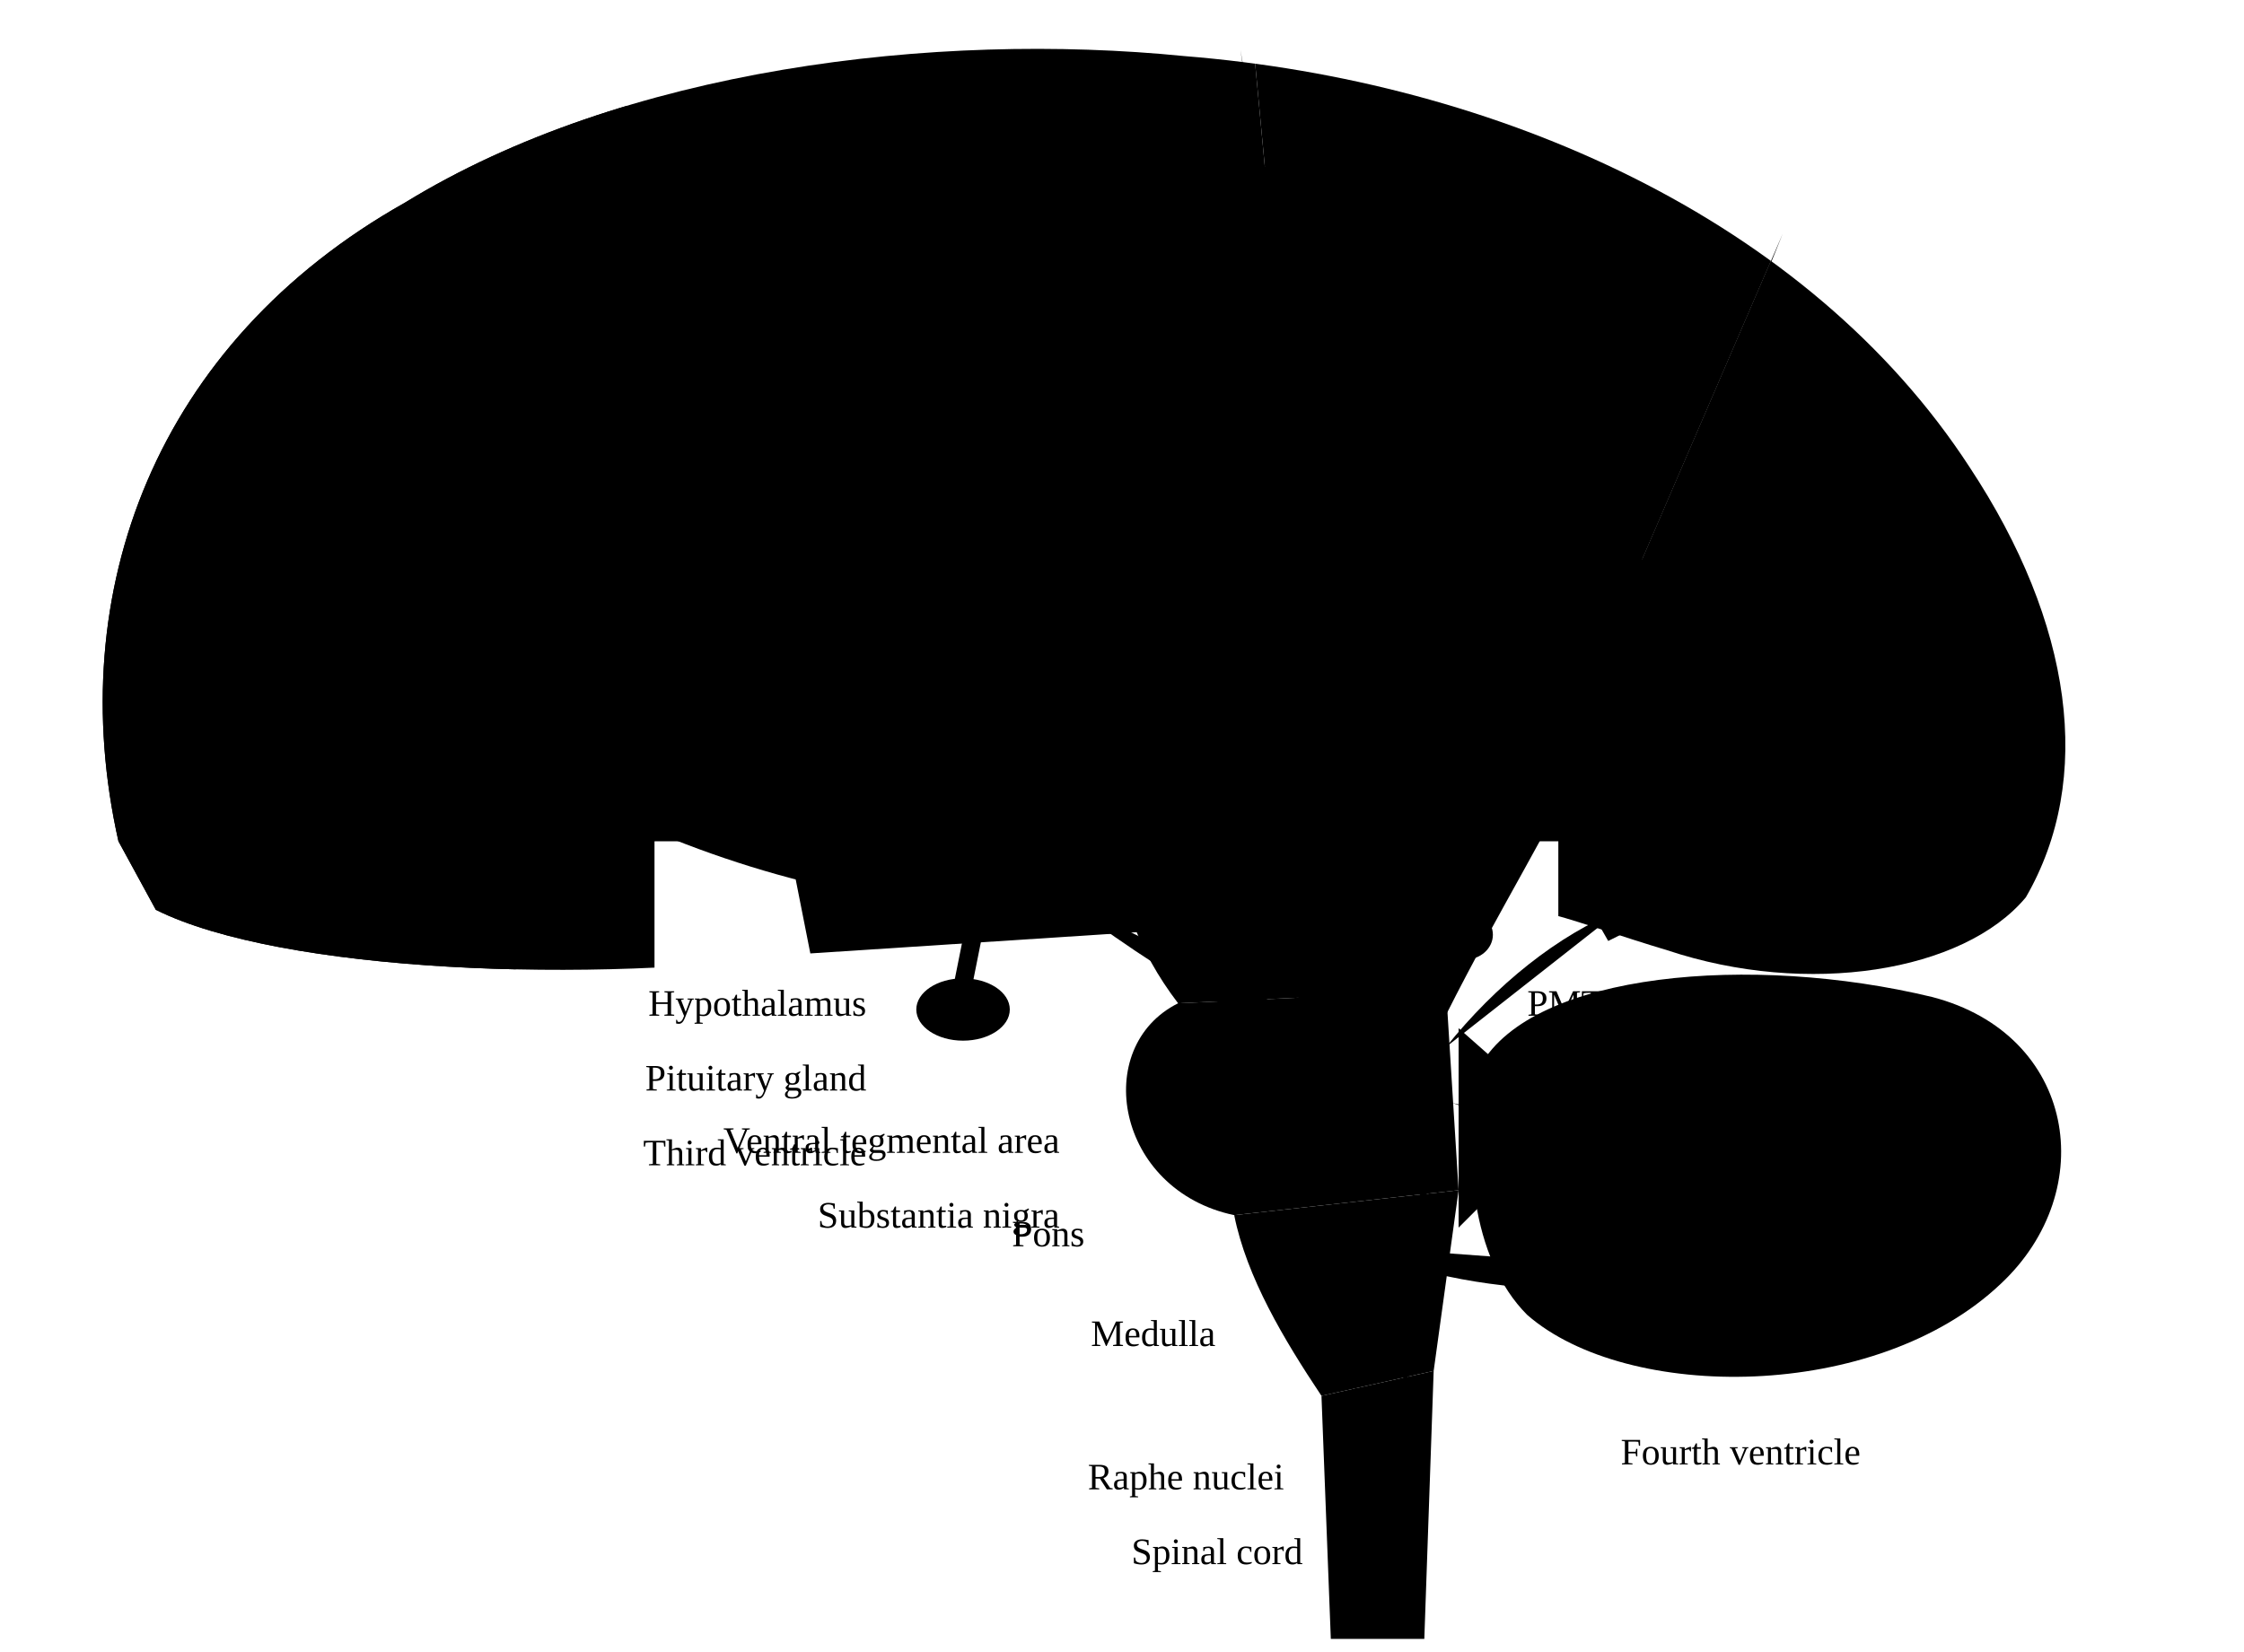
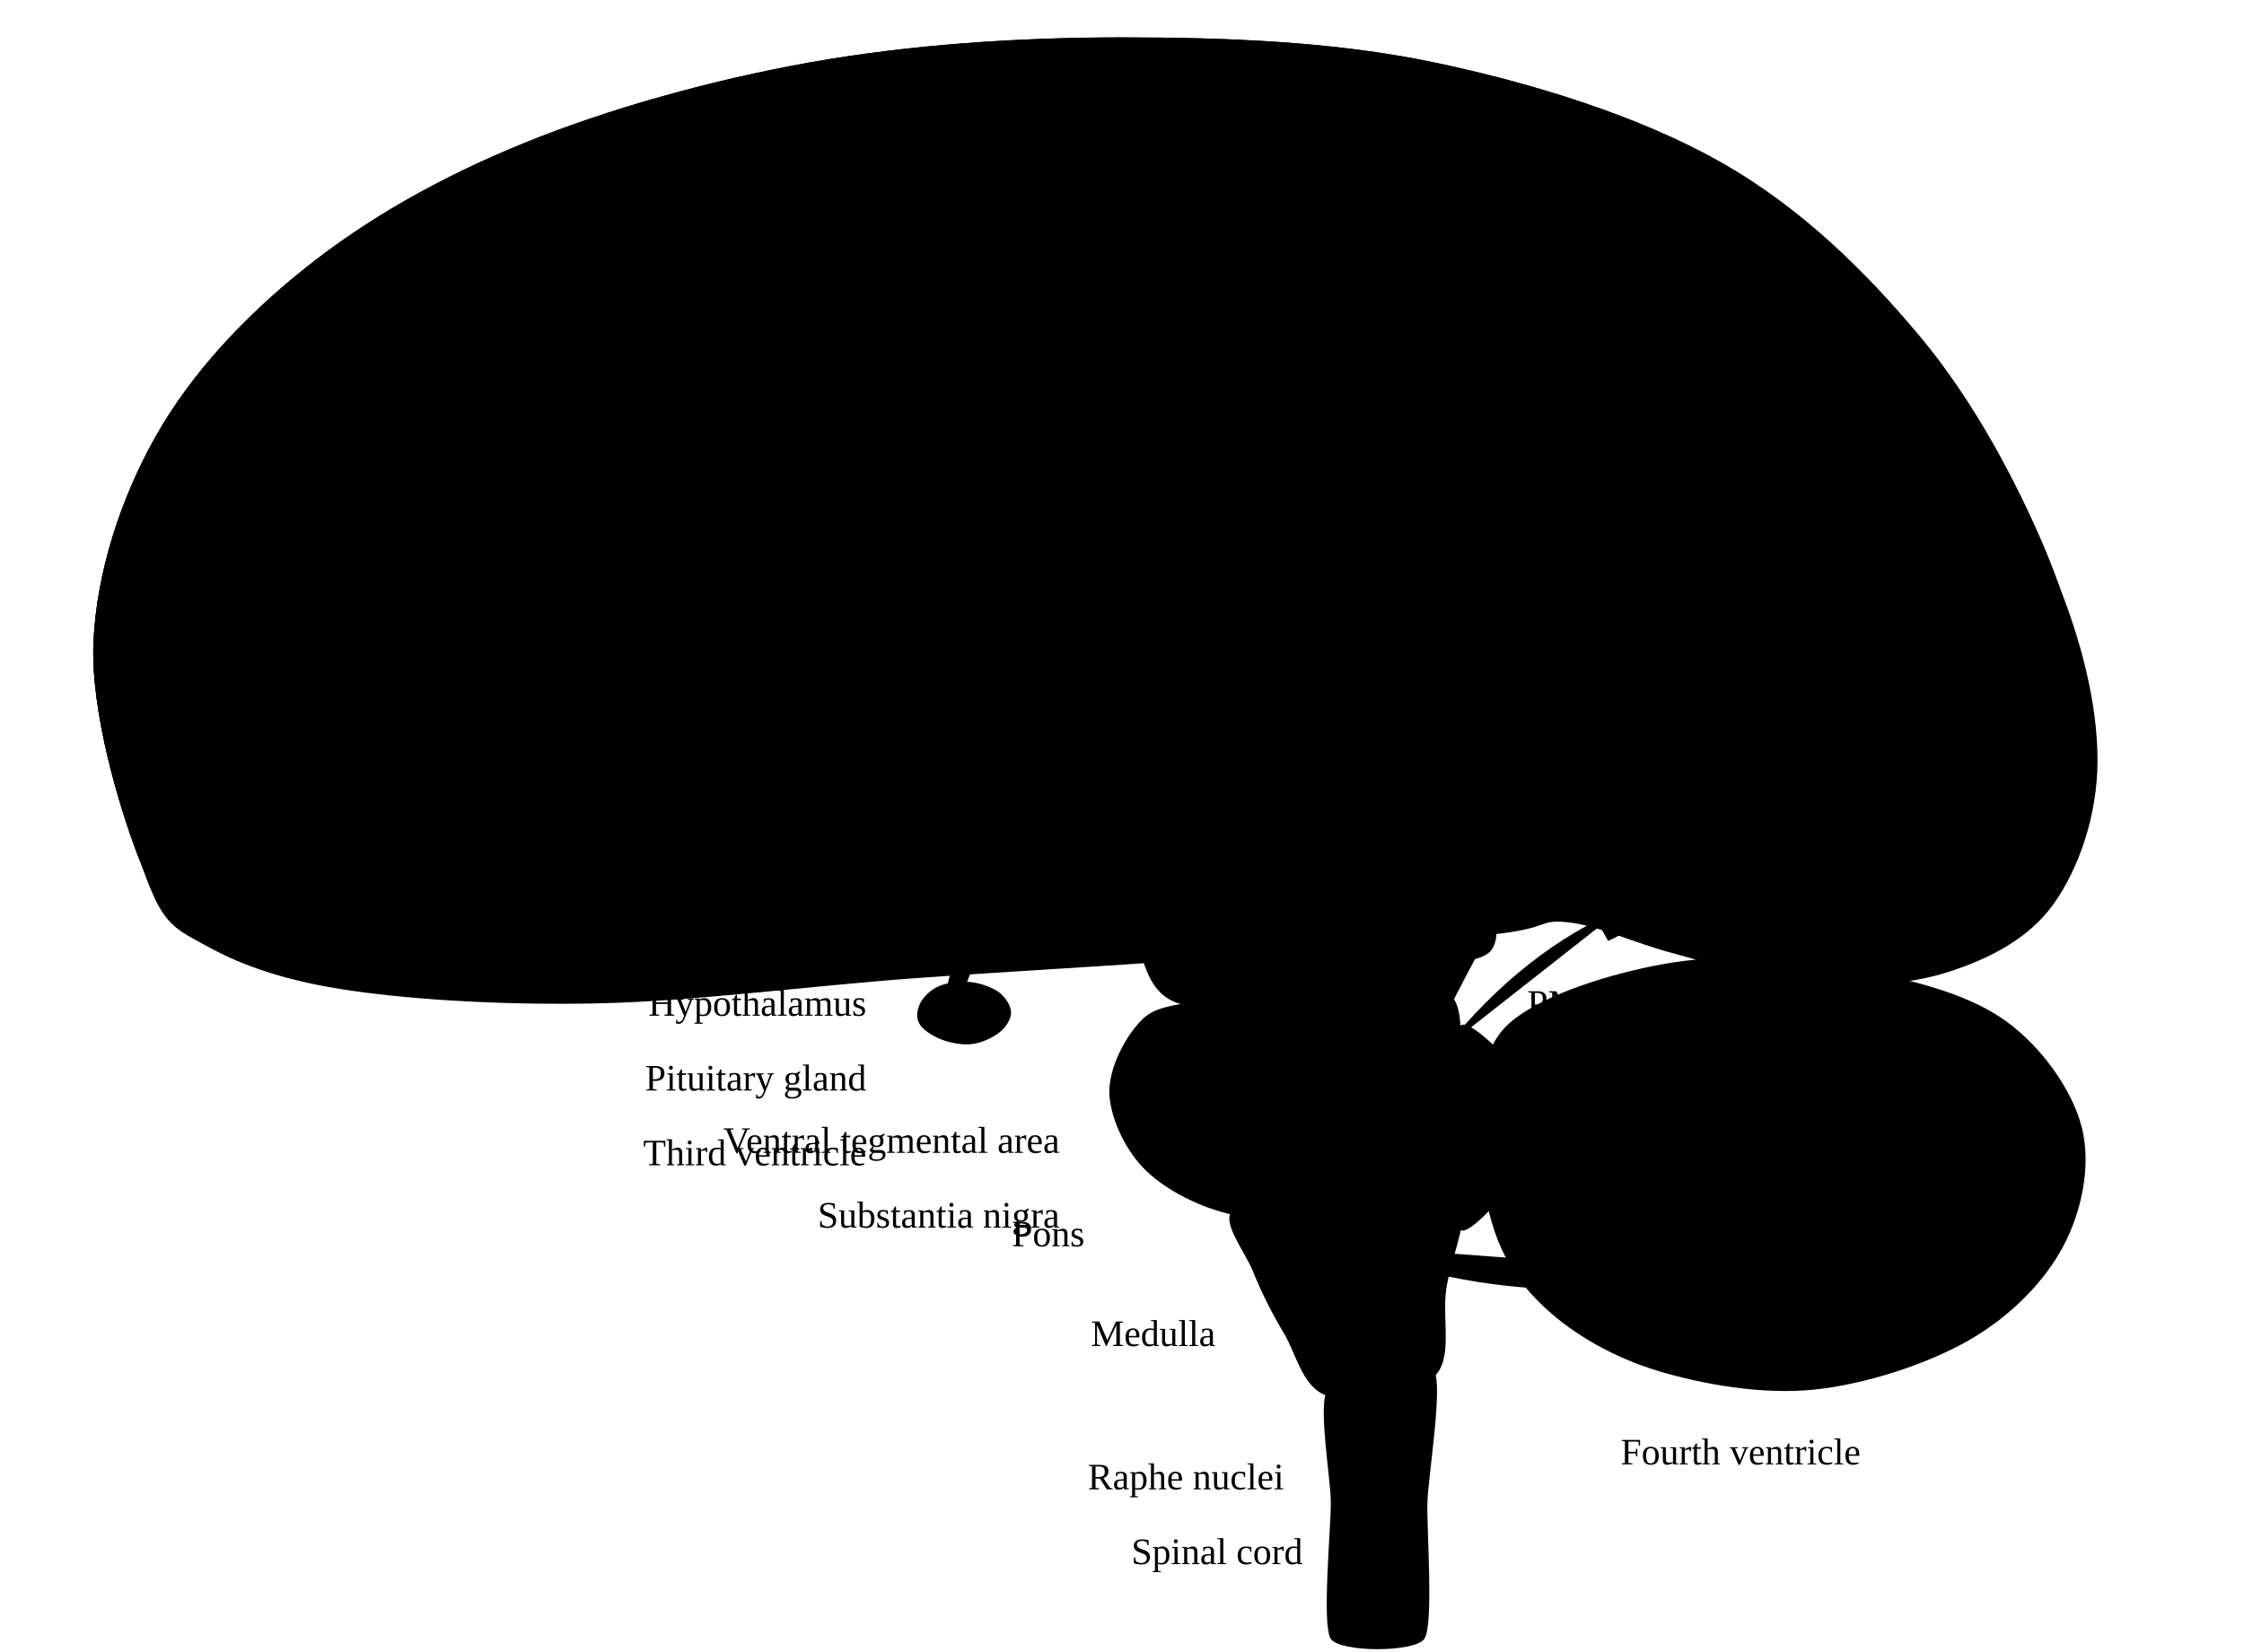
- <svg xmlns="http://www.w3.org/2000/svg" viewBox="40 30 720 530" role="img" aria-label="Midsagittal view of the brain, front of the head on the left">
+ <svg xmlns="http://www.w3.org/2000/svg" viewBox="40 30 720 530" class="shade-lg" role="img" aria-label="Midsagittal view of the brain, front of the head on the left">
  <defs>
    <clipPath id="ms-cortex-clip">
-       <path d="M 78 300 C 60 220 90 140 170 95 C 240 52 340 40 420 48 C 520 56 620 100 672 180 C 705 230 712 280 690 318 C 670 342 620 350 575 335 C 545 326 528 318 515 322 L 300 336 C 230 346 130 342 90 322 Z" />
+       <path d="M 84 304 C 78.3 289 69 258.3 70 236 C 71 213.7 78.7 190 90 170 C 101.3 150 118.3 131.7 138 116 C 157.7 100.3 181 87 208 76 C 235 65 268 55.7 300 50 C 332 44.3 366.7 42 400 42 C 433.3 42 468 43.3 500 50 C 532 56.7 566 67.3 592 82 C 618 96.7 638.7 117.3 656 138 C 673.3 158.7 687 184.7 696 206 C 705 227.3 710 248.3 710 266 C 710 283.7 704 300.7 696 312 C 688 323.3 675.3 329.7 662 334 C 648.7 338.3 630.7 339 616 338 C 601.3 337 586.7 331.3 574 328 C 561.3 324.7 549.8 319 540 318 C 530.2 317 535 320 515 322 C 495 324 450.8 327.7 420 330 C 389.2 332.3 361.7 333.7 330 336 C 298.3 338.3 260 343.3 230 344 C 200 344.7 171 343 150 340 C 129 337 115 332 104 326 C 93 320 89.7 319 84 304 Z" />
+     </clipPath>
+     <clipPath id="ms-cb-clip">
+       <path d="M 516 374 C 518.7 362.7 522.7 358 534 352 C 545.3 346 566.3 339.7 584 338 C 601.7 336.3 623.3 338.7 640 342 C 656.7 345.3 672.7 349.7 684 358 C 695.3 366.3 705 380 708 392 C 711 404 708 418.7 702 430 C 696 441.3 685.3 452.3 672 460 C 658.7 467.7 638.7 474.3 622 476 C 605.3 477.7 586.3 474.3 572 470 C 557.7 465.7 545 458.3 536 450 C 527 441.7 521.3 432.7 518 420 C 514.7 407.3 513.3 385.3 516 374 Z" />
    </clipPath>
    <marker id="arr-ach" class="arrow arrow-ach" viewBox="0 0 10 10" refX="8" refY="5" markerWidth="5" markerHeight="5" orient="auto-start-reverse">
      <path d="M0,0 L10,5 L0,10 z" />
    </marker>
    <marker id="arr-da" class="arrow arrow-da" viewBox="0 0 10 10" refX="8" refY="5" markerWidth="5" markerHeight="5" orient="auto-start-reverse">
      <path d="M0,0 L10,5 L0,10 z" />
    </marker>
    <marker id="arr-ne" class="arrow arrow-ne" viewBox="0 0 10 10" refX="8" refY="5" markerWidth="5" markerHeight="5" orient="auto-start-reverse">
      <path d="M0,0 L10,5 L0,10 z" />
    </marker>
    <marker id="arr-serotonin" class="arrow arrow-serotonin" viewBox="0 0 10 10" refX="8" refY="5" markerWidth="5" markerHeight="5" orient="auto-start-reverse">
      <path d="M0,0 L10,5 L0,10 z" />
    </marker>
  </defs>
  <g class="base">
-     <g clip-path="url(#ms-cortex-clip)">
-       <polygon data-ref="frontal-lobe" points="0,0 438,0 450,128 300,170 250,300 250,420 0,420" />
-       <polygon data-ref="parietal-lobe" points="438,0 640,0 612,105 540,272 450,128" />
-       <polygon data-ref="occipital-lobe" points="640,0 900,0 900,420 540,420 540,272 612,105" />
-       <polygon data-ref="prefrontal-cortex" data-tone="2" points="0,0 250,0 232,130 205,345 0,420" />
+     <path data-ref="spinal-cord" d="M 466 476 C 469.3 471.8 496.8 466.4 500 470 C 503.2 473.6 498.3 503.4 498 512 C 497.7 520.6 500.1 551.6 497 556 C 493.9 560.4 470 560.4 467 556 C 464 551.6 467.1 520 467 512 C 466.9 504 462.7 480.2 466 476 Z" />
+     <path data-ref="cerebellum" d="M 516 374 C 518.7 362.7 522.7 358 534 352 C 545.3 346 566.3 339.7 584 338 C 601.7 336.3 623.3 338.7 640 342 C 656.7 345.3 672.7 349.7 684 358 C 695.3 366.3 705 380 708 392 C 711 404 708 418.7 702 430 C 696 441.3 685.3 452.3 672 460 C 658.7 467.7 638.7 474.3 622 476 C 605.3 477.7 586.3 474.3 572 470 C 557.7 465.7 545 458.3 536 450 C 527 441.7 521.3 432.7 518 420 C 514.7 407.3 513.3 385.3 516 374 Z" />
+     <g clip-path="url(#ms-cb-clip)" class="deco">
+       <path class="folia" d="M 605 339 L 583 360 M 661 341 L 622 361 M 712 363 L 656 376 M 738 403 L 674 403 M 723 444 L 664 431 M 676 471 L 631 450 M 617 477 L 591 454" />
+       <path class="arbor trunk" d="M 536 404 Q 548 379 566 358 M 536 404 Q 570 374 610 352 M 536 404 Q 591 375 652 360 M 536 404 Q 610 386 686 386 M 536 404 Q 615 403 692 420 M 536 404 Q 603 418 664 448 M 536 404 Q 581 428 620 462 M 536 404 Q 558 428 574 456" />
+       <path class="arbor" d="M 551 381 L 563 378 M 551 381 L 548 369 M 558 370 L 571 367 M 558 370 L 556 357 M 573 378 L 593 382 M 573 378 L 577 358 M 592 365 L 612 369 M 592 365 L 595 345 M 594 382 L 620 394 M 594 382 L 606 356 M 623 371 L 649 383 M 623 371 L 635 345 M 611 395 L 638 416 M 611 395 L 632 368 M 648 390 L 675 412 M 648 390 L 670 364 M 614 412 L 636 440 M 614 412 L 642 390 M 653 416 L 675 444 M 653 416 L 681 394 M 600 426 L 613 454 M 600 426 L 628 413 M 632 437 L 645 465 M 632 437 L 660 424 M 578 433 L 582 456 M 578 433 L 601 429 M 599 448 L 603 470 M 599 448 L 622 443 M 555 430 L 553 444 M 555 430 L 569 432 M 564 443 L 562 457 M 564 443 L 579 445" />
    </g>
-     <path class="deco sulcus" d="M 438 46 C 442 70 448 100 450 128 M 612 105 C 590 160 562 220 540 272 M 688 300 C 650 296 610 292 570 300 M 170 95 C 190 120 200 150 196 175 M 300 60 C 310 80 330 95 360 100 M 560 90 C 555 110 560 130 575 150" />
-     <path data-ref="cingulate-cortex" d="M 236 300 C 214 205 288 128 395 124 C 492 121 566 162 574 240 C 578 272 565 296 545 300 L 520 300 C 520 250 470 214 392 214 C 320 214 268 246 262 300 Z" />
-     <path class="deco deep" d="M 282 245 C 285 215 320 198 390 198 C 460 198 500 215 510 252 L 515 322 L 300 336 Z" />
-     <path data-ref="corpus-callosum" d="M 250 250 C 245 195 300 166 390 164 C 470 163 527 185 541 230 C 549 258 527 270 511 254 C 500 216 462 198 390 198 C 322 198 286 216 283 246 C 282 262 292 274 301 282 L 293 291 C 263 286 250 270 250 250 Z" />
-     <path data-ref="midbrain" d="M 398 296 C 430 290 470 286 500 290 L 504 348 L 418 352 C 405 335 398 316 398 296 Z" />
-     <ellipse data-ref="superior-colliculus" cx="509" cy="305" rx="10" ry="9" />
-     <ellipse data-ref="inferior-colliculus" cx="510" cy="330" rx="9" ry="8" />
-     <ellipse data-ref="thalamus" cx="425" cy="266" rx="54" ry="31" />
-     <path data-ref="third-ventricle" d="M 368 246 C 354 268 360 296 384 308 L 392 300 C 376 288 372 268 378 250 Z" />
-     <path data-ref="hypothalamus" d="M 330 290 C 340 280 378 280 392 296 C 396 312 378 326 360 328 C 342 326 326 306 330 290 Z" />
+     <path class="cast-shadow" d="M 87 312 C 81.3 297 72 266.3 73 244 C 74 221.7 81.7 198 93 178 C 104.3 158 121.3 139.7 141 124 C 160.7 108.3 184 95 211 84 C 238 73 271 63.7 303 58 C 335 52.3 369.7 50 403 50 C 436.3 50 471 51.3 503 58 C 535 64.7 569 75.3 595 90 C 621 104.7 641.7 125.3 659 146 C 676.3 166.7 690 192.7 699 214 C 708 235.3 713 256.3 713 274 C 713 291.7 707 308.7 699 320 C 691 331.3 678.3 337.7 665 342 C 651.7 346.3 633.7 347 619 346 C 604.3 345 589.7 339.3 577 336 C 564.3 332.7 552.8 327 543 326 C 533.2 325 538 328 518 330 C 498 332 453.8 335.7 423 338 C 392.2 340.3 364.7 341.7 333 344 C 301.3 346.3 263 351.3 233 352 C 203 352.7 174 351 153 348 C 132 345 118 340 107 334 C 96 328 92.7 327 87 312 Z" />
+     <g class="shade">
+       <g clip-path="url(#ms-cortex-clip)">
+         <path data-ref="frontal-lobe" class="no-shade" d="M 0 0 L 440 0 L 440 42 C 440.3 46.7 440.7 60.3 442 70 C 443.3 79.7 446.3 91 448 100 C 449.7 109 451.3 120 452 124 L 300 170 L 250 300 L 250 430 L 0 430 Z" />
+         <path data-ref="parietal-lobe" class="no-shade" d="M 440 0 L 636 0 L 630 98 C 627 106.7 618 132 612 150 C 606 168 600.3 188.3 594 206 C 587.7 223.7 579.7 241.7 574 256 C 568.3 270.3 562.3 286 560 292 L 452 124 C 451.3 120 449.7 109 448 100 C 446.3 91 443.3 79.7 442 70 C 440.7 60.3 440.3 46.7 440 42 Z" />
+         <path data-ref="occipital-lobe" class="no-shade" d="M 636 0 L 900 0 L 900 430 L 540 430 L 540 300 L 560 292 C 562.3 286 568.3 270.3 574 256 C 579.7 241.7 587.7 223.7 594 206 C 600.3 188.3 606 168 612 150 C 618 132 627 106.7 630 98 Z" />
+         <path data-ref="prefrontal-cortex" class="no-shade" data-tone="2" d="M 0 0 L 250 0 L 250 0 C 250 10 252.3 36.7 250 60 C 247.7 83.3 241.7 110 236 140 C 230.3 170 221 205.8 216 240 C 211 274.2 207.7 327.5 206 345 L 0 430 Z" />
+         <path class="gyri" d="M 202.1 243.2 C 202.9 240.5 205.2 232.5 207.1 227.3 C 209 222.1 211.5 217.1 213.5 212 C 215.6 206.9 217.6 201.7 219.5 196.5 C 221.3 191.3 222.9 186 224.7 180.7 C 226.5 175.5 226.6 168.5 230 164.8 C 233.5 161.1 240.4 160.8 245.5 158.7 C 250.6 156.6 255.7 154.7 260.5 152 C 265.2 149.3 269.2 145.1 274 142.4 C 278.8 139.7 284 138 289 135.9 C 294.1 133.8 298.5 131.3 304.2 129.9 C 309.8 128.5 316.7 128.5 323 127.6 C 329.2 126.7 335.5 125.3 341.8 124.7 C 348.1 124 354.4 123.8 360.8 123.7 C 367.1 123.6 373.6 124.9 379.9 124.2 C 386.2 123.5 392.7 120.3 398.6 119.5 C 404.5 118.7 409.7 119.1 415.1 119.6 C 420.6 120 426 121.6 431.5 122.2 C 437 122.9 442.5 123.1 447.9 123.3 C 453.4 123.4 458.9 123 464.5 123.1 C 470 123.1 475.8 122 481.1 123.5 C 486.5 125.1 491.3 130.1 496.7 132.3 C 502 134.5 507.8 135.5 513.5 136.8 C 519.1 138.1 525.1 138.5 530.7 140.1 C 536.2 141.8 542 143.5 546.7 146.9 C 551.4 150.4 554.6 156.3 558.7 160.8 C 562.9 165.2 567.2 169.6 571.6 173.8 C 576 178 581.2 181.6 585.2 186.1 C 589.2 190.6 595.7 200.3 595.7 200.6 C 595.7 201 589.3 191.6 585.2 187.9 C 581.1 184.1 575.6 181.6 571.3 178.1 C 566.9 174.5 563.1 170.3 559.1 166.4 C 555.1 162.4 551.2 158.3 547.2 154.3 C 543.2 150.4 539.2 146.4 534.9 142.8 C 530.7 139.1 525.9 136 521.7 132.2 C 517.5 128.5 513.3 125.5 509.7 120.2 C 506 115 503.4 106.9 499.8 100.5 C 496.2 94.2 491.3 90.1 488 82 C 484.7 73.9 481.3 57 480 52 M 402 46 C 401.6 48.8 400.4 57.3 399.8 63 C 399.3 68.6 397.6 72.1 398.7 79.9 C 399.8 87.7 403.7 102.6 406.2 109.9 C 408.8 117.3 412.7 121.7 414 124 M 630 98 C 629 100.9 625.8 109.5 623.9 115.3 C 622 121.1 620.4 127 618.5 132.8 C 616.5 138.6 614.6 144.2 612.2 150.1 C 609.8 155.9 605.9 161.8 603.9 168 C 601.9 174.2 601.5 181 600.2 187.4 C 598.8 193.8 598 200.8 595.8 206.6 C 593.6 212.5 589.6 217.1 587 222.5 C 584.4 228 582.4 233.6 580.3 239.2 C 578.2 244.8 576.4 250.3 574.3 256.1 C 572.2 261.9 569.9 268.2 567.6 274.2 C 565.2 280.2 561.3 289 560 292 M 560 292 C 563.4 292.7 573.4 295.1 580.1 296.5 C 586.8 297.9 594.3 299.2 600.2 300.5 C 606.2 301.8 610.6 303.7 615.9 304.4 C 621.2 305 626.6 304.5 632 304.4 C 637.3 304.2 642.4 304.1 647.9 303.2 C 653.5 302.4 659.5 300.5 665.3 299.2 C 671.1 297.8 677 296.7 682.8 295.2 C 688.6 293.6 697.1 290.9 700 290 M 150 210 C 152.5 208.8 160.1 205.2 165.2 203.1 C 170.4 201 175.7 199.2 180.9 197.1 C 186 195 190.6 192.1 196.1 190.4 C 201.6 188.7 207.9 187.2 213.9 186.7 C 219.8 186.2 226 187.3 232 187.2 C 238 187.1 247 186.2 250 186 M 160 146 C 163.1 144.8 172.5 141.2 178.8 139.1 C 185.2 136.9 191.9 135.8 198 133 C 204.1 130.3 209.7 124.5 215.6 122.4 C 221.5 120.4 227.3 121 233.2 120.7 C 239 120.4 244.9 121.1 250.7 120.7 C 256.5 120.2 265.1 118.4 268 118 M 116 262 C 118.9 261.7 127.9 261.5 133.7 260.4 C 139.4 259.3 145 256.9 150.7 255.4 C 156.4 253.8 162.1 251 168 251 C 173.9 251 180 254.1 186 255.4 C 192 256.8 197.9 258.1 203.9 259.2 C 209.9 260.3 219 261.5 222 262 M 304 86 C 307.6 87.1 318.5 90.5 325.9 92.5 C 333.2 94.4 341.3 97.4 348 97.6 C 354.7 97.8 359.9 94.9 365.9 93.6 C 371.9 92.4 381 90.6 384 90 M 124 302 C 127.8 301.8 139.3 301 147 300.7 C 154.7 300.3 166.2 300.1 170 300 M 530 120 C 532.1 123.2 539.1 132.3 542.8 139 C 546.6 145.6 550.3 153.3 552.3 159.9 C 554.4 166.4 553.7 172.2 555 178.2 C 556.2 184.3 559.2 193 560 196 M 588 110 C 589.1 112.4 592.8 119.7 594.8 124.7 C 596.8 129.7 599.1 137.4 600 140 M 640 190 C 642.2 193 648.8 201.9 652.9 208.1 C 657 214.2 661.4 220.8 664.4 226.7 C 667.4 232.7 669.2 237.9 670.8 243.8 C 672.4 249.7 673.5 259 674 262 M 610 318 C 613.3 318.7 623.1 321.2 629.8 321.9 C 636.5 322.7 643.9 323.6 650 322.7 C 656.2 321.9 661 318.2 666.7 316.7 C 672.4 315.3 681.1 314.5 684 314" />
+         <path class="gyri-hl" d="M 200.5 241.2 C 201.3 238.5 203.6 230.5 205.5 225.3 C 207.4 220.1 209.9 215.1 211.9 210 C 214 204.9 216 199.7 217.9 194.5 C 219.7 189.3 221.3 184 223.1 178.7 C 224.9 173.5 225 166.5 228.4 162.8 C 231.9 159.1 238.8 158.8 243.9 156.7 C 249 154.6 254.1 152.7 258.9 150 C 263.6 147.3 267.6 143.1 272.4 140.4 C 277.2 137.7 282.4 136 287.4 133.9 C 292.5 131.8 296.9 129.3 302.6 127.9 C 308.2 126.5 315.1 126.5 321.4 125.6 C 327.6 124.7 333.9 123.3 340.2 122.7 C 346.5 122 352.8 121.8 359.2 121.7 C 365.5 121.6 372 122.9 378.3 122.2 C 384.6 121.5 391.1 118.3 397 117.5 C 402.9 116.7 408.1 117.1 413.5 117.6 C 419 118 424.4 119.6 429.9 120.2 C 435.4 120.9 440.9 121.1 446.3 121.3 C 451.8 121.4 457.3 121 462.9 121.1 C 468.4 121.1 474.2 120 479.5 121.5 C 484.9 123.1 489.7 128.1 495.1 130.3 C 500.4 132.5 506.2 133.5 511.9 134.8 C 517.5 136.1 523.5 136.5 529.1 138.1 C 534.6 139.8 540.4 141.5 545.1 144.9 C 549.8 148.4 553 154.3 557.1 158.8 C 561.3 163.2 565.6 167.6 570 171.8 C 574.4 176 579.6 179.6 583.6 184.1 C 587.6 188.6 594.1 198.3 594.1 198.6 C 594.1 199 587.7 189.6 583.6 185.9 C 579.5 182.1 574 179.6 569.7 176.1 C 565.3 172.5 561.5 168.3 557.5 164.4 C 553.5 160.4 549.6 156.3 545.6 152.3 C 541.6 148.4 537.6 144.4 533.3 140.8 C 529.1 137.1 524.3 134 520.1 130.2 C 515.9 126.5 511.7 123.5 508.1 118.2 C 504.4 113 501.8 104.9 498.2 98.5 C 494.6 92.2 489.7 88.1 486.4 80 C 483.1 71.9 479.7 55 478.4 50 M 400.4 44 C 400 46.8 398.8 55.3 398.2 61 C 397.7 66.6 396 70.1 397.1 77.9 C 398.2 85.7 402.1 100.6 404.6 107.9 C 407.2 115.3 411.1 119.7 412.4 122 M 628.4 96 C 627.4 98.9 624.2 107.5 622.3 113.3 C 620.4 119.1 618.8 125 616.9 130.8 C 614.9 136.6 613 142.2 610.6 148.1 C 608.2 153.9 604.3 159.8 602.3 166 C 600.3 172.2 599.9 179 598.6 185.4 C 597.2 191.8 596.4 198.8 594.2 204.6 C 592 210.5 588 215.1 585.4 220.5 C 582.8 226 580.8 231.6 578.7 237.2 C 576.6 242.8 574.8 248.3 572.7 254.1 C 570.6 259.9 568.3 266.2 566 272.2 C 563.6 278.2 559.7 287 558.4 290 M 558.4 290 C 561.8 290.7 571.8 293.1 578.5 294.5 C 585.2 295.9 592.7 297.2 598.6 298.5 C 604.6 299.8 609 301.7 614.3 302.4 C 619.6 303 625 302.5 630.4 302.4 C 635.7 302.2 640.8 302.1 646.3 301.2 C 651.9 300.4 657.9 298.5 663.7 297.2 C 669.5 295.8 675.4 294.7 681.2 293.2 C 687 291.6 695.5 288.9 698.4 288 M 148.4 208 C 150.9 206.8 158.5 203.2 163.6 201.1 C 168.8 199 174.1 197.2 179.3 195.1 C 184.4 193 189 190.1 194.5 188.4 C 200 186.7 206.3 185.2 212.3 184.7 C 218.2 184.2 224.4 185.3 230.4 185.2 C 236.4 185.1 245.4 184.2 248.4 184 M 158.4 144 C 161.5 142.8 170.9 139.2 177.2 137.1 C 183.6 134.9 190.3 133.8 196.4 131 C 202.5 128.3 208.1 122.5 214 120.4 C 219.9 118.4 225.7 119 231.6 118.7 C 237.4 118.4 243.3 119.1 249.1 118.7 C 254.9 118.2 263.5 116.4 266.4 116 M 114.4 260 C 117.3 259.7 126.3 259.5 132.1 258.4 C 137.8 257.3 143.4 254.9 149.1 253.4 C 154.8 251.8 160.5 249 166.4 249 C 172.3 249 178.4 252.1 184.4 253.4 C 190.4 254.8 196.3 256.1 202.3 257.2 C 208.3 258.3 217.4 259.5 220.4 260 M 302.4 84 C 306 85.1 316.9 88.5 324.3 90.5 C 331.6 92.4 339.7 95.4 346.4 95.6 C 353.1 95.8 358.3 92.9 364.3 91.6 C 370.3 90.4 379.4 88.6 382.4 88 M 122.4 300 C 126.2 299.8 137.7 299 145.4 298.7 C 153.1 298.3 164.6 298.1 168.4 298 M 528.4 118 C 530.5 121.2 537.5 130.3 541.2 137 C 545 143.6 548.7 151.3 550.7 157.9 C 552.8 164.4 552.1 170.2 553.4 176.2 C 554.6 182.3 557.6 191 558.4 194 M 586.4 108 C 587.5 110.4 591.2 117.7 593.2 122.7 C 595.2 127.7 597.5 135.4 598.4 138 M 638.4 188 C 640.6 191 647.2 199.9 651.3 206.1 C 655.4 212.2 659.8 218.8 662.8 224.7 C 665.8 230.7 667.6 235.9 669.2 241.8 C 670.8 247.7 671.9 257 672.4 260 M 608.4 316 C 611.7 316.7 621.5 319.2 628.2 319.9 C 634.9 320.7 642.3 321.6 648.4 320.7 C 654.6 319.9 659.4 316.2 665.1 314.7 C 670.8 313.3 679.5 312.5 682.4 312" />
+       </g>
+     </g>
+     <path class="contour" d="M 84 304 C 78.3 289 69 258.3 70 236 C 71 213.7 78.7 190 90 170 C 101.3 150 118.3 131.7 138 116 C 157.7 100.3 181 87 208 76 C 235 65 268 55.7 300 50 C 332 44.3 366.7 42 400 42 C 433.3 42 468 43.3 500 50 C 532 56.7 566 67.3 592 82 C 618 96.7 638.7 117.3 656 138 C 673.3 158.7 687 184.7 696 206 C 705 227.3 710 248.3 710 266 C 710 283.7 704 300.7 696 312 C 688 323.3 675.3 329.7 662 334 C 648.7 338.3 630.7 339 616 338 C 601.3 337 586.7 331.3 574 328 C 561.3 324.7 549.8 319 540 318 C 530.2 317 535 320 515 322 C 495 324 450.8 327.7 420 330 C 389.2 332.3 361.7 333.7 330 336 C 298.3 338.3 260 343.3 230 344 C 200 344.7 171 343 150 340 C 129 337 115 332 104 326 C 93 320 89.7 319 84 304 Z" />
+     <path data-ref="cingulate-cortex" data-tone="2" d="M 265.8 278.5 C 267.2 268.4 247.6 252.7 247 240.5 C 246.4 228.4 251.7 207.6 261.7 197.5 C 271.8 187.4 293.3 178.1 314 173.2 C 334.7 168.3 375.8 165.6 399.8 165 C 423.7 164.4 454.8 165.9 473.5 169.1 C 492.2 172.3 512.3 179 524.4 186.2 C 536.6 193.3 550.8 207.5 554.4 216.8 C 558 226 544.2 240.5 548.8 248 C 553.3 255.6 578.1 274.1 584.7 267.2 C 591.3 260.3 598.7 219.6 592.7 202.1 C 586.7 184.5 561.5 161.5 544.7 150.5 C 527.8 139.5 502.1 132.7 480.2 128.7 C 458.3 124.7 425 123.3 398.7 124 C 372.4 124.7 329.7 126.6 304.9 133.2 C 280.1 139.8 248.1 151.6 233.2 168.1 C 218.4 184.5 205.5 221.9 206.1 242.9 C 206.7 263.9 228.5 302.8 237.4 308.1 C 246.4 313.4 264.3 288.6 265.8 278.5 Z" />
+     <path class="deco deep" d="M 286 250 C 286 239 289.3 227.7 300 220 C 310.7 212.3 328.3 207.7 350 204 C 371.7 200.3 405 197.7 430 198 C 455 198.3 483.3 199.7 500 206 C 516.7 212.3 526.7 225.3 530 236 C 533.3 246.7 528.3 265.7 520 270 C 511.7 274.3 495 266.3 480 262 C 465 257.7 447.3 246 430 244 C 412.7 242 392.7 244 376 250 C 359.3 256 342.7 274 330 280 C 317.3 286 307.3 291 300 286 C 292.7 281 286 261 286 250 Z" />
+     <path class="deco fornix" d="M 536 236 C 530 233.7 516 225.7 500 222 C 484 218.3 460 214 440 214 C 420 214 394 217 380 222 C 366 227 359.3 235 356 244 C 352.7 253 355.3 266.7 360 276 C 364.7 285.3 378.7 293 384 300 C 389.3 307 390.7 315 392 318" />
+     <path data-ref="corpus-callosum" data-fill="#d9c89a" d="M 305.4 282.8 C 301.4 279.6 281.9 274.2 276.2 267.7 C 270.4 261.2 267.1 247.7 267 239.4 C 266.9 231 268 219.3 275.6 211.9 C 283.3 204.5 299.2 194.8 317.9 190.3 C 336.6 185.8 377.3 182.7 400.2 182 C 423.1 181.3 453.4 182.9 470.7 185.9 C 488 188.9 505.9 196.1 515.6 201.8 C 525.2 207.6 532.7 218.1 534.8 224.3 C 536.9 230.6 526.9 239.9 529.3 243.5 C 531.7 247.2 546.5 252.6 550.7 248.5 C 554.9 244.3 561.1 225 557.2 215.7 C 553.3 206.3 537 193 524.4 186.2 C 511.9 179.3 492 173.1 473.3 170.1 C 454.6 167.1 423.7 165.5 399.8 166 C 375.9 166.5 335 169.2 314.1 173.7 C 293.2 178.2 270.7 186.1 260.4 196.1 C 250 206.1 243.9 228.6 245 240.6 C 246.1 252.7 259.2 269 267.8 276.3 C 276.5 283.6 297 288.2 302.6 289.2 C 308.2 290.2 309.4 286 305.4 282.8 Z" />
+     <path data-ref="midbrain" d="M 398 298 C 402.3 291.7 417.7 293.7 430 292 C 442.3 290.3 460 288 472 288 C 484 288 496.3 286.7 502 292 C 507.7 297.3 505.7 310.7 506 320 C 506.3 329.3 511.3 343 504 348 C 496.7 353 476.3 349.3 462 350 C 447.7 350.7 427.7 355.3 418 352 C 408.3 348.7 407.3 339 404 330 C 400.7 321 393.7 304.3 398 298 Z" />
+     <path data-ref="superior-colliculus" d="M 520.3 306 C 520.4 307.9 519.1 310.2 517.7 311.8 C 516.2 313.3 513.9 314.9 511.8 315.2 C 509.7 315.6 506.8 314.9 505 313.9 C 503.1 312.8 501.3 310.9 500.6 309.1 C 499.9 307.3 499.9 304.7 500.7 302.9 C 501.4 301.2 503.4 299.5 505.2 298.5 C 507 297.5 509.7 296.8 511.7 297.1 C 513.8 297.5 516 298.9 517.4 300.4 C 518.8 301.9 520.3 304.1 520.3 306 Z" />
+     <path data-ref="inferior-colliculus" d="M 520.1 330 C 520.1 331.7 519.4 334 518.2 335.3 C 516.9 336.7 514.5 337.6 512.6 337.9 C 510.6 338.2 508 338 506.3 337.2 C 504.7 336.3 503.4 334.3 502.8 332.7 C 502.2 331 501.9 328.8 502.5 327.3 C 503.2 325.7 505 324.2 506.7 323.4 C 508.4 322.5 510.7 321.9 512.6 322.2 C 514.4 322.4 516.6 323.6 517.9 324.9 C 519.1 326.2 520 328.3 520.1 330 Z" />
+     <path data-ref="thalamus" d="M 374 262 C 374.3 253.7 382.7 244.7 392 240 C 401.3 235.3 417.3 233.3 430 234 C 442.7 234.7 459.7 238.7 468 244 C 476.3 249.3 480.3 258.3 480 266 C 479.7 273.7 474.7 284.7 466 290 C 457.3 295.3 440.7 298 428 298 C 415.3 298 399 296 390 290 C 381 284 373.7 270.3 374 262 Z" />
+     <path data-ref="third-ventricle" d="M 370 248 C 366.7 251 360.7 260.7 360 268 C 359.3 275.3 362 285.7 366 292 C 370 298.3 380 305 384 306 C 388 307 391.3 302 390 298 C 388.7 294 378.7 288 376 282 C 373.3 276 373.3 267.3 374 262 C 374.7 256.7 380.7 252.3 380 250 C 379.3 247.7 373.3 245 370 248 Z" />
+     <path data-ref="hypothalamus" d="M 332 292 C 334.3 285.7 345.3 281.3 354 280 C 362.7 278.7 377 280.3 384 284 C 391 287.7 395.3 296 396 302 C 396.7 308 393.3 315.7 388 320 C 382.7 324.3 372 328.3 364 328 C 356 327.7 345.3 324 340 318 C 334.7 312 329.7 298.3 332 292 Z" />
+     <circle class="deco mammillary" cx="394" cy="322" r="6" />
+     <path class="deco chiasm" d="M 318 318 C 326 312 340 314 344 322 C 338 328 324 328 318 318 Z" />
    <g data-ref="pituitary-gland">
-       <path d="M 356 326 L 352 346 L 346 346 L 350 326 Z" />
-       <ellipse cx="349" cy="354" rx="15" ry="10" />
+       <path d="M 358 326 C 356 334 352 340 350 346 L 344 346 C 346 338 348 332 350 326 Z" />
+       <path d="M 364.4 355 C 364.4 357.2 362.7 359.8 360.5 361.5 C 358.4 363.1 354.8 364.8 351.7 365.1 C 348.5 365.5 344.5 364.6 341.7 363.5 C 338.9 362.3 335.9 360.4 334.9 358.4 C 333.8 356.5 334.3 353.7 335.4 351.7 C 336.5 349.7 338.8 347.5 341.5 346.4 C 344.2 345.3 348.4 344.9 351.6 345.2 C 354.8 345.6 358.4 346.9 360.6 348.5 C 362.7 350.2 364.4 352.8 364.4 355 Z" />
    </g>
-     <path data-ref="pons" d="M 418 352 L 504 348 L 508 412 L 436 420 C 398 412 390 366 418 352 Z" />
-     <path data-ref="medulla" d="M 436 420 L 508 412 L 500 470 L 464 478 C 452 460 440 440 436 420 Z" />
-     <path data-ref="spinal-cord" d="M 464 478 L 500 470 L 497 556 L 467 556 Z" />
-     <path data-ref="cerebellum" d="M 515 372 C 532 342 602 336 660 350 C 706 362 714 412 682 442 C 642 480 562 480 530 452 C 512 434 509 400 515 372 Z" />
-     <path class="deco arbor" d="M 540 410 C 580 402 620 392 662 378 M 556 410 C 590 424 632 434 668 428 M 540 412 C 566 440 600 456 632 462 M 600 398 C 610 380 630 370 650 366 M 610 430 C 625 446 640 452 660 452" />
-     <path data-ref="fourth-ventricle" d="M 508 360 L 542 390 L 508 424 Z" />
+     <path data-ref="pons" d="M 420 352 C 429.7 350.3 448 350.7 462 350 C 476 349.3 496.3 343 504 348 C 511.7 353 507.3 369.3 508 380 C 508.7 390.7 514 405.3 508 412 C 502 418.7 484 418.7 472 420 C 460 421.3 446.7 422.3 436 420 C 425.3 417.7 414.7 412.3 408 406 C 401.3 399.7 396.7 389.7 396 382 C 395.3 374.3 400 365 404 360 C 408 355 410.3 353.7 420 352 Z" />
+     <path class="deco folia" d="M 410 372 C 440 380 480 382 506 378 M 408 392 C 440 400 480 402 506 398" />
+     <path data-ref="medulla" d="M 436 418 C 441 414.7 460 419 472 418 C 484 417 502.7 407.7 508 412 C 513.3 416.3 505.3 434 504 444 C 502.7 454 506.3 466.3 500 472 C 493.7 477.7 474 480.3 466 478 C 458 475.7 456 464.7 452 458 C 448 451.3 444.7 444.7 442 438 C 439.3 431.3 431 421.3 436 418 Z" />
+     <path data-ref="fourth-ventricle" d="M 508 360 C 509.8 354.8 522.4 368.8 526 372 C 529.6 375.2 544 388.2 544 392 C 544 395.8 529.6 406.8 526 410 C 522.4 413.2 509.8 429 508 424 C 506.2 419 506.2 365.2 508 360 Z" />
    <g class="labels lbl-base">
      <text text-anchor="middle" data-label-for="frontal-lobe" x="300" y="98">Frontal lobe</text>
      <text text-anchor="middle" data-label-for="prefrontal-cortex" x="140" y="230">
        <tspan x="140">Prefrontal</tspan>
        <tspan x="140" dy="17">cortex</tspan>
      </text>
      <text text-anchor="middle" data-label-for="parietal-lobe" x="530" y="112">Parietal lobe</text>
      <text text-anchor="middle" data-label-for="occipital-lobe" x="648" y="214">
        <tspan x="648">Occipital</tspan>
        <tspan x="648" dy="17">lobe</tspan>
      </text>
      <text text-anchor="middle" data-label-for="cingulate-cortex" x="400" y="148">Cingulate cortex</text>
-       <text text-anchor="middle" data-label-for="corpus-callosum" x="395" y="186" class="on-dark">Corpus callosum</text>
+       <text text-anchor="middle" data-label-for="corpus-callosum" x="400" y="181">Corpus callosum</text>
      <text text-anchor="middle" data-label-for="thalamus" x="425" y="271">Thalamus</text>
      <text data-label-for="hypothalamus" x="318" y="356" text-anchor="end">Hypothalamus</text>
      <line data-label-for="hypothalamus" class="leader" x1="320" y1="351" x2="338" y2="315" />
      <text data-label-for="pituitary-gland" x="318" y="380" text-anchor="end">Pituitary gland</text>
      <line data-label-for="pituitary-gland" class="leader" x1="320" y1="375" x2="337" y2="360" />
      <text data-label-for="third-ventricle" x="318" y="404" text-anchor="end">Third ventricle</text>
      <line data-label-for="third-ventricle" class="leader" x1="320" y1="399" x2="372" y2="295" />
      <text text-anchor="middle" data-label-for="midbrain" x="455" y="335">Midbrain</text>
      <text data-label-for="pons" x="388" y="430" text-anchor="end">Pons</text>
      <line data-label-for="pons" class="leader" x1="390" y1="425" x2="420" y2="400" />
      <text data-label-for="medulla" x="430" y="462" text-anchor="end">Medulla</text>
      <text data-label-for="spinal-cord" x="458" y="532" text-anchor="end">Spinal cord</text>
      <text text-anchor="middle" data-label-for="cerebellum" x="615" y="424">Cerebellum</text>
      <text data-label-for="fourth-ventricle" x="560" y="500">Fourth ventricle</text>
      <line data-label-for="fourth-ventricle" class="leader" x1="566" y1="489" x2="520" y2="396" />
      <text data-label-for="superior-colliculus" x="556" y="268">Superior colliculus</text>
      <line data-label-for="superior-colliculus" class="leader" x1="554" y1="264" x2="516" y2="299" />
      <text data-label-for="inferior-colliculus" x="556" y="290">Inferior colliculus</text>
      <line data-label-for="inferior-colliculus" class="leader" x1="554" y1="286" x2="518" y2="326" />
    </g>
  </g>
  <g data-layer="deep">
    <path data-ref="striatum" class="ghost" d="M 300 236 C 300 214 330 206 352 214 C 370 222 372 246 356 256 C 338 266 304 258 300 236 Z" />
    <path data-ref="hippocampus" class="ghost" d="M 548 318 C 568 298 610 290 636 302 C 642 314 630 324 616 320 C 592 315 572 324 556 332 Z" />
    <g class="labels">
      <text text-anchor="middle" data-label-for="striatum" x="333" y="241" class="small">Striatum</text>
      <text text-anchor="middle" data-label-for="hippocampus" x="598" y="318" class="small">Hippocampus</text>
    </g>
  </g>
  <g data-layer="ach">
    <path class="proj" data-from="nucleus-basalis" data-to="cerebral-cortex" marker-end="url(#arr-ach)" d="M 316 292 C 240 260 200 180 250 120 C 310 64 470 62 560 130" />
    <path class="proj" data-from="nucleus-basalis" data-to="cerebral-cortex" marker-end="url(#arr-ach)" d="M 312 296 C 260 300 180 280 130 240" />
    <path class="proj" data-from="medial-septal-nuclei" data-to="hippocampus" marker-end="url(#arr-ach)" d="M 312 254 C 380 226 520 236 580 300" />
    <path class="proj" data-from="pmt-complex" data-to="thalamus" marker-end="url(#arr-ach)" d="M 484 342 C 474 318 456 300 438 284" />
    <ellipse data-ref="medial-septal-nuclei" class="nuc" cx="306" cy="258" rx="8" ry="7" />
    <ellipse data-ref="nucleus-basalis" class="nuc" cx="316" cy="296" rx="10" ry="6" />
    <ellipse data-ref="pmt-complex" class="nuc" cx="488" cy="348" rx="9" ry="6" />
    <g class="labels">
      <text data-label-for="medial-septal-nuclei" x="228" y="250" text-anchor="end">Medial septal nuclei</text>
      <line data-label-for="medial-septal-nuclei" class="leader" x1="230" y1="246" x2="298" y2="257" />
      <text data-label-for="nucleus-basalis" x="228" y="312" text-anchor="end">Basal nucleus of Meynert</text>
      <line data-label-for="nucleus-basalis" class="leader" x1="230" y1="307" x2="306" y2="297" />
      <text data-label-for="pmt-complex" x="530" y="356">PMT complex</text>
      <line data-label-for="pmt-complex" class="leader" x1="528" y1="352" x2="498" y2="348" />
    </g>
  </g>
  <g data-layer="da">
    <path class="proj" data-from="substantia-nigra" data-to="striatum" marker-end="url(#arr-da)" d="M 460 306 C 440 270 390 250 360 240" />
    <path class="proj" data-from="ventral-tegmental-area" data-to="prefrontal-cortex" marker-end="url(#arr-da)" d="M 414 318 C 360 330 260 320 170 250" />
    <ellipse data-ref="substantia-nigra" class="nuc" cx="466" cy="312" rx="17" ry="6" transform="rotate(-8 466 312)" />
    <ellipse data-ref="ventral-tegmental-area" class="nuc" cx="425" cy="322" rx="12" ry="7" />
    <g class="labels">
      <text data-label-for="ventral-tegmental-area" x="380" y="400" text-anchor="end">Ventral tegmental area</text>
      <line data-label-for="ventral-tegmental-area" class="leader" x1="382" y1="395" x2="420" y2="328" />
      <text data-label-for="substantia-nigra" x="380" y="424" text-anchor="end">Substantia nigra</text>
      <line data-label-for="substantia-nigra" class="leader" x1="382" y1="419" x2="460" y2="317" />
    </g>
  </g>
  <g data-layer="ne">
    <path class="proj" data-from="locus-coeruleus" data-to="cerebral-cortex" marker-end="url(#arr-ne)" d="M 498 368 C 530 300 572 250 566 196 C 556 120 450 84 300 104 C 220 116 160 160 140 214" />
    <path class="proj" data-from="locus-coeruleus" data-to="thalamus" marker-end="url(#arr-ne)" d="M 496 368 C 482 330 462 306 446 290" />
    <path class="proj" data-from="locus-coeruleus" data-to="hypothalamus" marker-end="url(#arr-ne)" d="M 494 374 C 450 368 410 340 380 318" />
    <path class="proj" data-from="locus-coeruleus" data-to="hippocampus" marker-end="url(#arr-ne)" d="M 504 366 C 520 346 540 330 560 322" />
    <path class="proj" data-from="locus-coeruleus" data-to="cerebellum" marker-end="url(#arr-ne)" d="M 506 384 C 540 396 580 406 620 410" />
    <path class="proj" data-from="locus-coeruleus" data-to="spinal-cord" marker-end="url(#arr-ne)" d="M 498 388 C 500 430 488 486 484 540" />
    <ellipse data-ref="locus-coeruleus" class="nuc" cx="499" cy="377" rx="6" ry="10" />
    <g class="labels">
      <text data-label-for="locus-coeruleus" x="550" y="396">Locus coeruleus</text>
      <line data-label-for="locus-coeruleus" class="leader" x1="548" y1="392" x2="507" y2="378" />
    </g>
  </g>
  <g data-layer="serotonin">
    <path class="proj" data-from="raphe-nuclei" data-to="cerebral-cortex" marker-end="url(#arr-serotonin)" d="M 462 340 C 470 300 500 250 520 200 C 540 140 470 96 360 92 C 250 92 170 140 120 200" />
    <path class="proj" data-from="raphe-nuclei" data-to="thalamus" marker-end="url(#arr-serotonin)" d="M 460 342 C 452 320 440 306 430 292" />
    <path class="proj" data-from="raphe-nuclei" data-to="hypothalamus" marker-end="url(#arr-serotonin)" d="M 458 346 C 430 340 400 326 384 312" />
    <path class="proj" data-from="raphe-nuclei" data-to="cerebellum" marker-end="url(#arr-serotonin)" d="M 474 430 C 520 450 570 444 610 440" />
    <path class="proj" data-from="raphe-nuclei" data-to="spinal-cord" marker-end="url(#arr-serotonin)" d="M 474 460 C 476 490 478 516 478 546" />
    <g data-ref="raphe-nuclei" class="nuc">
      <ellipse cx="462" cy="342" rx="4" ry="6" />
      <ellipse cx="466" cy="368" rx="4" ry="7" />
      <ellipse cx="468" cy="396" rx="4" ry="7" />
      <ellipse cx="471" cy="428" rx="4" ry="7" />
      <ellipse cx="474" cy="456" rx="4" ry="6" />
    </g>
    <g class="labels">
      <text data-label-for="raphe-nuclei" x="452" y="508" text-anchor="end">Raphe nuclei</text>
      <line data-label-for="raphe-nuclei" class="leader" x1="454" y1="503" x2="472" y2="462" />
    </g>
  </g>
</svg>
